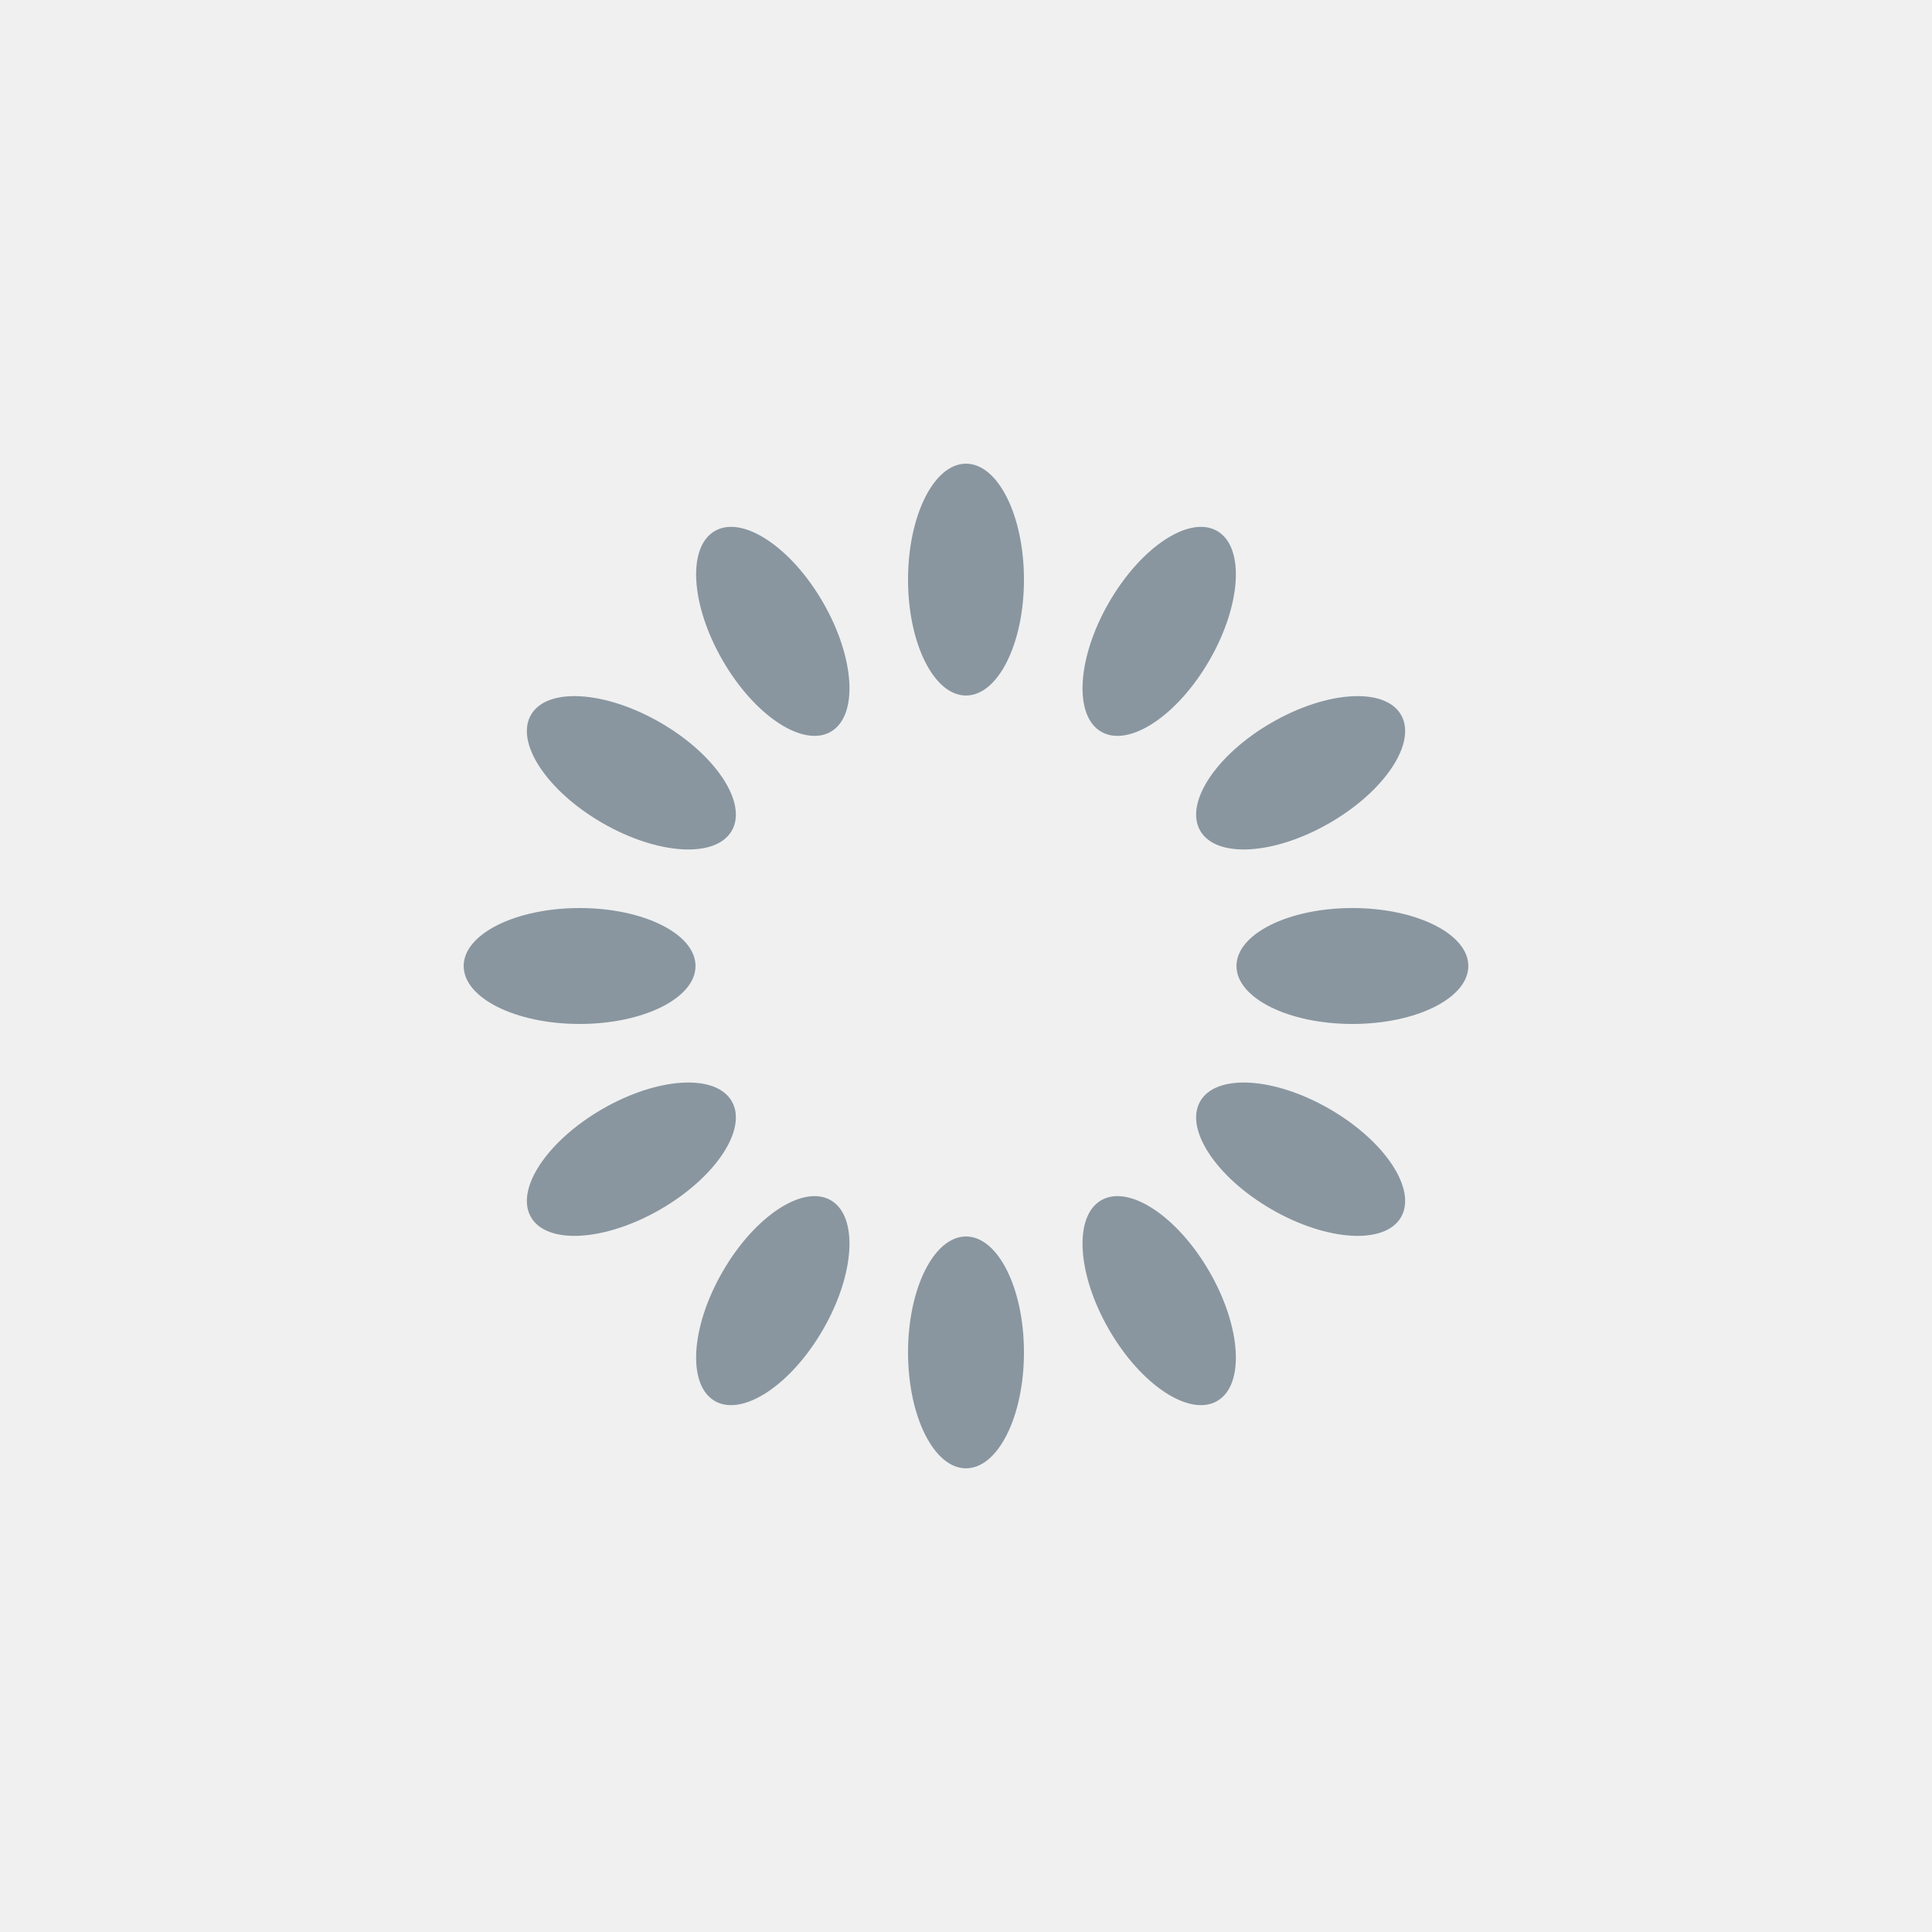
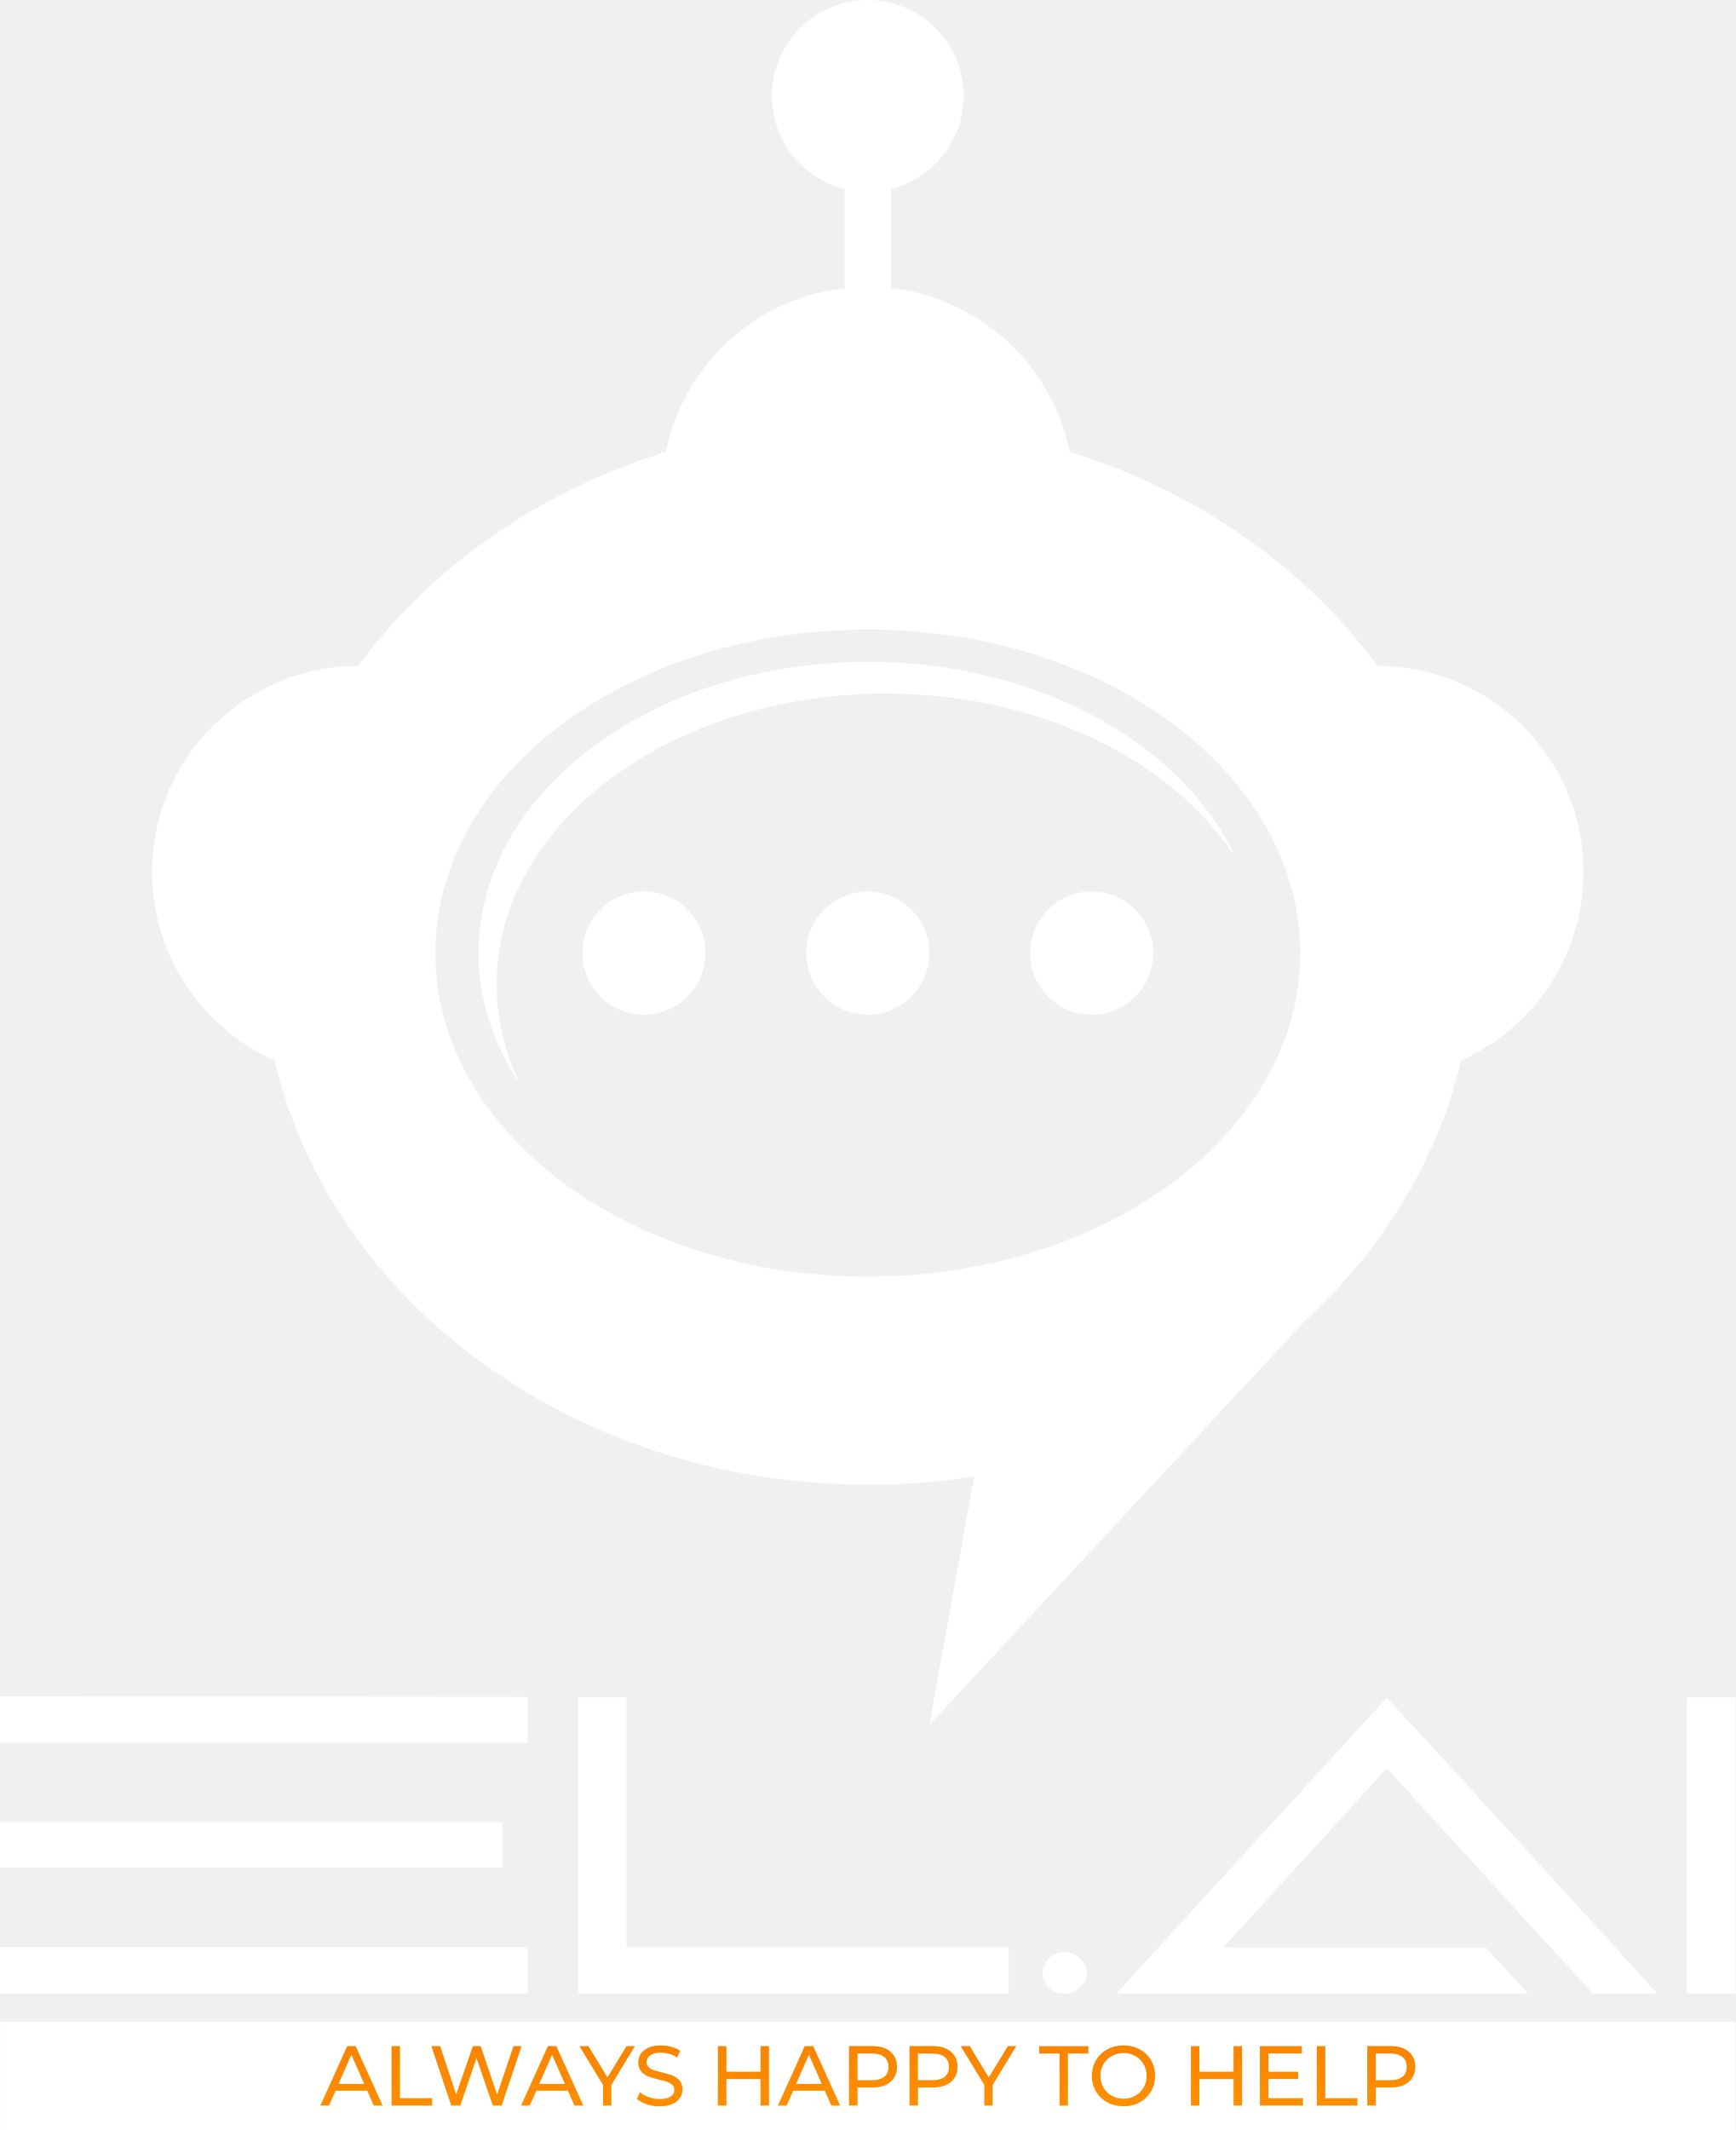
- <svg xmlns="http://www.w3.org/2000/svg" viewBox="0 0 100 100" preserveAspectRatio="xMidYMid" width="200" height="200" style="shape-rendering: auto; display: block; background: transparent;">
+ <svg xmlns="http://www.w3.org/2000/svg" id="Calque_1" version="1.1" viewBox="0 0 326.98 401.2">
+   <defs>
+     <style>
+       .st0 {
+         fill: url(#Dégradé_sans_nom_11);
+       }
+ 
+       .st1 {
+         fill: url(#Dégradé_sans_nom_7);
+       }
+ 
+       .st2 {
+         fill: url(#Dégradé_sans_nom_6);
+       }
+ 
+       .st3 {
+         fill: url(#Dégradé_sans_nom_14);
+       }
+ 
+       .st4 {
+         fill: url(#Dégradé_sans_nom_13);
+       }
+ 
+       .st5 {
+         fill: #fff;
+       }
+ 
+       .st6 {
+         fill: url(#Dégradé_sans_nom_2);
+       }
+ 
+       .st7 {
+         fill: url(#Dégradé_sans_nom);
+       }
+ 
+       .st8 {
+         fill: url(#Dégradé_sans_nom_9);
+       }
+ 
+       .st9 {
+         fill: url(#Dégradé_sans_nom_4);
+       }
+ 
+       .st10 {
+         fill: url(#Dégradé_sans_nom_12);
+       }
+ 
+       .st11 {
+         fill: url(#Dégradé_sans_nom_16);
+       }
+ 
+       .st12 {
+         fill: url(#Dégradé_sans_nom_3);
+       }
+ 
+       .st13 {
+         fill: url(#Dégradé_sans_nom_15);
+       }
+ 
+       .st14 {
+         fill: url(#Dégradé_sans_nom_5);
+       }
+ 
+       .st15 {
+         fill: url(#Dégradé_sans_nom_10);
+       }
+ 
+       .st16 {
+         fill: url(#Dégradé_sans_nom_17);
+       }
+ 
+       .st17 {
+         fill: url(#Dégradé_sans_nom_8);
+       }
+     </style>
+     <linearGradient id="Dégradé_sans_nom" data-name="Dégradé sans nom" x1="66.24" y1="1.64" x2="66.03" y2="37.17" gradientTransform="translate(0 401.2) scale(1 -1)" gradientUnits="userSpaceOnUse">
+       <stop offset="0" stop-color="#ff9100" />
+       <stop offset="1" stop-color="#ed6f01" />
+     </linearGradient>
+     <linearGradient id="Dégradé_sans_nom_2" data-name="Dégradé sans nom 2" x1="77.61" y1="1.7" x2="77.4" y2="37.24" gradientTransform="translate(0 401.2) scale(1 -1)" gradientUnits="userSpaceOnUse">
+       <stop offset="0" stop-color="#ff9100" />
+       <stop offset="1" stop-color="#ed6f01" />
+     </linearGradient>
+     <linearGradient id="Dégradé_sans_nom_3" data-name="Dégradé sans nom 3" x1="89.85" y1="1.78" x2="89.64" y2="37.31" gradientTransform="translate(0 401.2) scale(1 -1)" gradientUnits="userSpaceOnUse">
+       <stop offset="0" stop-color="#ff9100" />
+       <stop offset="1" stop-color="#ed6f01" />
+     </linearGradient>
+     <linearGradient id="Dégradé_sans_nom_4" data-name="Dégradé sans nom 4" x1="104.05" y1="1.86" x2="103.84" y2="37.4" gradientTransform="translate(0 401.2) scale(1 -1)" gradientUnits="userSpaceOnUse">
+       <stop offset="0" stop-color="#ff9100" />
+       <stop offset="1" stop-color="#ed6f01" />
+     </linearGradient>
+     <linearGradient id="Dégradé_sans_nom_5" data-name="Dégradé sans nom 5" x1="114.47" y1="1.92" x2="114.26" y2="37.46" gradientTransform="translate(0 401.2) scale(1 -1)" gradientUnits="userSpaceOnUse">
+       <stop offset="0" stop-color="#ff9100" />
+       <stop offset="1" stop-color="#ed6f01" />
+     </linearGradient>
+     <linearGradient id="Dégradé_sans_nom_6" data-name="Dégradé sans nom 6" x1="124.31" y1="1.98" x2="124.1" y2="37.52" gradientTransform="translate(0 401.2) scale(1 -1)" gradientUnits="userSpaceOnUse">
+       <stop offset="0" stop-color="#ff9100" />
+       <stop offset="1" stop-color="#ed6f01" />
+     </linearGradient>
+     <linearGradient id="Dégradé_sans_nom_7" data-name="Dégradé sans nom 7" x1="140.11" y1="2.07" x2="139.9" y2="37.61" gradientTransform="translate(0 401.2) scale(1 -1)" gradientUnits="userSpaceOnUse">
+       <stop offset="0" stop-color="#ff9100" />
+       <stop offset="1" stop-color="#ed6f01" />
+     </linearGradient>
+     <linearGradient id="Dégradé_sans_nom_8" data-name="Dégradé sans nom 8" x1="152.43" y1="2.15" x2="152.22" y2="37.68" gradientTransform="translate(0 401.2) scale(1 -1)" gradientUnits="userSpaceOnUse">
+       <stop offset="0" stop-color="#ff9100" />
+       <stop offset="1" stop-color="#ed6f01" />
+     </linearGradient>
+     <linearGradient id="Dégradé_sans_nom_9" data-name="Dégradé sans nom 9" x1="164.51" y1="2.22" x2="164.3" y2="37.76" gradientTransform="translate(0 401.2) scale(1 -1)" gradientUnits="userSpaceOnUse">
+       <stop offset="0" stop-color="#ff9100" />
+       <stop offset="1" stop-color="#ed6f01" />
+     </linearGradient>
+     <linearGradient id="Dégradé_sans_nom_10" data-name="Dégradé sans nom 10" x1="175.91" y1="2.29" x2="175.7" y2="37.82" gradientTransform="translate(0 401.2) scale(1 -1)" gradientUnits="userSpaceOnUse">
+       <stop offset="0" stop-color="#ff9100" />
+       <stop offset="1" stop-color="#ed6f01" />
+     </linearGradient>
+     <linearGradient id="Dégradé_sans_nom_11" data-name="Dégradé sans nom 11" x1="186.3" y1="2.35" x2="186.09" y2="37.88" gradientTransform="translate(0 401.2) scale(1 -1)" gradientUnits="userSpaceOnUse">
+       <stop offset="0" stop-color="#ff9100" />
+       <stop offset="1" stop-color="#ed6f01" />
+     </linearGradient>
+     <linearGradient id="Dégradé_sans_nom_12" data-name="Dégradé sans nom 12" x1="200.48" y1="2.43" x2="200.27" y2="37.97" gradientTransform="translate(0 401.2) scale(1 -1)" gradientUnits="userSpaceOnUse">
+       <stop offset="0" stop-color="#ff9100" />
+       <stop offset="1" stop-color="#ed6f01" />
+     </linearGradient>
+     <linearGradient id="Dégradé_sans_nom_13" data-name="Dégradé sans nom 13" x1="211.71" y1="2.5" x2="211.5" y2="38.04" gradientTransform="translate(0 401.2) scale(1 -1)" gradientUnits="userSpaceOnUse">
+       <stop offset="0" stop-color="#ff9100" />
+       <stop offset="1" stop-color="#ed6f01" />
+     </linearGradient>
+     <linearGradient id="Dégradé_sans_nom_14" data-name="Dégradé sans nom 14" x1="229.23" y1="2.6" x2="229.02" y2="38.14" gradientTransform="translate(0 401.2) scale(1 -1)" gradientUnits="userSpaceOnUse">
+       <stop offset="0" stop-color="#ff9100" />
+       <stop offset="1" stop-color="#ed6f01" />
+     </linearGradient>
+     <linearGradient id="Dégradé_sans_nom_15" data-name="Dégradé sans nom 15" x1="241.44" y1="2.67" x2="241.23" y2="38.21" gradientTransform="translate(0 401.2) scale(1 -1)" gradientUnits="userSpaceOnUse">
+       <stop offset="0" stop-color="#ff9100" />
+       <stop offset="1" stop-color="#ed6f01" />
+     </linearGradient>
+     <linearGradient id="Dégradé_sans_nom_16" data-name="Dégradé sans nom 16" x1="251.93" y1="2.74" x2="251.72" y2="38.27" gradientTransform="translate(0 401.2) scale(1 -1)" gradientUnits="userSpaceOnUse">
+       <stop offset="0" stop-color="#ff9100" />
+       <stop offset="1" stop-color="#ed6f01" />
+     </linearGradient>
+     <linearGradient id="Dégradé_sans_nom_17" data-name="Dégradé sans nom 17" x1="262.14" y1="2.8" x2="261.93" y2="38.33" gradientTransform="translate(0 401.2) scale(1 -1)" gradientUnits="userSpaceOnUse">
+       <stop offset="0" stop-color="#ff9100" />
+       <stop offset="1" stop-color="#ed6f01" />
+     </linearGradient>
+   </defs>
  <g>
-     <g transform="rotate(0 50 50)">
-       <rect fill="#8996a0" height="12" width="6" ry="6" rx="3" y="24" x="47">
-         <animate repeatCount="indefinite" begin="-0.917s" dur="1s" keyTimes="0;1" values="1;0" attributeName="opacity" />
-       </rect>
+     <path class="st5" d="M167.86,54.27v-18.68c7.86-1.95,13.69-9.06,13.69-17.53,0-9.98-8.09-18.06-18.06-18.06s-18.06,8.09-18.06,18.06c0,8.47,5.83,15.57,13.69,17.53v18.68c-19.38,2.17-34.45,18.61-34.45,38.57h77.63c0-19.96-15.07-36.39-34.45-38.57h.01Z" />
+     <path class="st5" d="M132.89,179.52c0,6.39-5.18,11.58-11.58,11.58s-11.57-5.19-11.57-11.58,5.18-11.57,11.57-11.57,11.58,5.18,11.58,11.57Z" />
+     <path class="st5" d="M175.06,179.52c0,6.39-5.18,11.58-11.57,11.58s-11.57-5.19-11.57-11.58,5.18-11.57,11.57-11.57,11.57,5.18,11.57,11.57Z" />
+     <path class="st5" d="M232.57,161.12c-11.98-18.08-36.91-30.51-65.72-30.51-40.49,0-73.32,24.55-73.32,54.83,0,6.46,1.5,12.65,4.24,18.4-4.86-7.33-7.59-15.58-7.59-24.32,0-30.28,32.82-54.83,73.31-54.83,31.86,0,58.97,15.2,69.08,36.43h0Z" />
+     <path class="st5" d="M217.24,179.52c0,6.39-5.18,11.58-11.57,11.58s-11.57-5.19-11.57-11.58,5.18-11.57,11.57-11.57,11.57,5.18,11.57,11.57Z" />
+     <path class="st5" d="M232.57,161.12c-11.98-18.08-36.91-30.51-65.72-30.51-40.49,0-73.32,24.55-73.32,54.83,0,6.46,1.5,12.65,4.24,18.4-4.86-7.33-7.59-15.58-7.59-24.32,0-30.28,32.82-54.83,73.31-54.83,31.86,0,58.97,15.2,69.08,36.43h0Z" />
+     <path class="st5" d="M259.51,125.44c-13.57-18.53-33.92-32.87-57.97-40.33-11.9-3.7-24.7-5.71-38.05-5.71s-26.15,2.01-38.05,5.71c-24.05,7.46-44.4,21.8-57.97,40.33-10.72,0-20.42,4.35-27.45,11.37-7.03,7.02-11.37,16.73-11.37,27.45,0,15.83,9.49,29.44,23.09,35.48,10.65,45.61,56.64,79.91,111.75,79.91,6.84,0,13.53-.53,20.04-1.54l-8.47,46.83,70.65-76h0c14.65-13.39,25.12-30.32,29.54-49.2,13.59-6.04,23.08-19.65,23.08-35.48,0-21.44-17.38-38.82-38.82-38.82h0ZM163.49,240.46c-44.99,0-81.47-27.28-81.47-60.94s36.48-60.94,81.47-60.94,81.47,27.29,81.47,60.94-36.47,60.94-81.47,60.94Z" />
+     <g>
+       <path class="st5" d="M132.89,179.52c0,6.39-5.18,11.58-11.58,11.58s-11.57-5.19-11.57-11.58,5.18-11.57,11.57-11.57,11.58,5.18,11.58,11.57Z" />
+       <path class="st5" d="M175.06,179.52c0,6.39-5.18,11.58-11.57,11.58s-11.57-5.19-11.57-11.58,5.18-11.57,11.57-11.57,11.57,5.18,11.57,11.57Z" />
+       <path class="st5" d="M217.24,179.52c0,6.39-5.18,11.58-11.57,11.58s-11.57-5.19-11.57-11.58,5.18-11.57,11.57-11.57,11.57,5.18,11.57,11.57Z" />
    </g>
-     <g transform="rotate(30 50 50)">
-       <rect fill="#8996a0" height="12" width="6" ry="6" rx="3" y="24" x="47">
-         <animate repeatCount="indefinite" begin="-0.833s" dur="1s" keyTimes="0;1" values="1;0" attributeName="opacity" />
-       </rect>
-     </g>
-     <g transform="rotate(60 50 50)">
-       <rect fill="#8996a0" height="12" width="6" ry="6" rx="3" y="24" x="47">
-         <animate repeatCount="indefinite" begin="-0.75s" dur="1s" keyTimes="0;1" values="1;0" attributeName="opacity" />
-       </rect>
-     </g>
-     <g transform="rotate(90 50 50)">
-       <rect fill="#8996a0" height="12" width="6" ry="6" rx="3" y="24" x="47">
-         <animate repeatCount="indefinite" begin="-0.667s" dur="1s" keyTimes="0;1" values="1;0" attributeName="opacity" />
-       </rect>
-     </g>
-     <g transform="rotate(120 50 50)">
-       <rect fill="#8996a0" height="12" width="6" ry="6" rx="3" y="24" x="47">
-         <animate repeatCount="indefinite" begin="-0.583s" dur="1s" keyTimes="0;1" values="1;0" attributeName="opacity" />
-       </rect>
-     </g>
-     <g transform="rotate(150 50 50)">
-       <rect fill="#8996a0" height="12" width="6" ry="6" rx="3" y="24" x="47">
-         <animate repeatCount="indefinite" begin="-0.5s" dur="1s" keyTimes="0;1" values="1;0" attributeName="opacity" />
-       </rect>
-     </g>
-     <g transform="rotate(180 50 50)">
-       <rect fill="#8996a0" height="12" width="6" ry="6" rx="3" y="24" x="47">
-         <animate repeatCount="indefinite" begin="-0.417s" dur="1s" keyTimes="0;1" values="1;0" attributeName="opacity" />
-       </rect>
-     </g>
-     <g transform="rotate(210 50 50)">
-       <rect fill="#8996a0" height="12" width="6" ry="6" rx="3" y="24" x="47">
-         <animate repeatCount="indefinite" begin="-0.333s" dur="1s" keyTimes="0;1" values="1;0" attributeName="opacity" />
-       </rect>
-     </g>
-     <g transform="rotate(240 50 50)">
-       <rect fill="#8996a0" height="12" width="6" ry="6" rx="3" y="24" x="47">
-         <animate repeatCount="indefinite" begin="-0.25s" dur="1s" keyTimes="0;1" values="1;0" attributeName="opacity" />
-       </rect>
-     </g>
-     <g transform="rotate(270 50 50)">
-       <rect fill="#8996a0" height="12" width="6" ry="6" rx="3" y="24" x="47">
-         <animate repeatCount="indefinite" begin="-0.167s" dur="1s" keyTimes="0;1" values="1;0" attributeName="opacity" />
-       </rect>
-     </g>
-     <g transform="rotate(300 50 50)">
-       <rect fill="#8996a0" height="12" width="6" ry="6" rx="3" y="24" x="47">
-         <animate repeatCount="indefinite" begin="-0.083s" dur="1s" keyTimes="0;1" values="1;0" attributeName="opacity" />
-       </rect>
-     </g>
-     <g transform="rotate(330 50 50)">
-       <rect fill="#8996a0" height="12" width="6" ry="6" rx="3" y="24" x="47">
-         <animate repeatCount="indefinite" begin="0s" dur="1s" keyTimes="0;1" values="1;0" attributeName="opacity" />
-       </rect>
-     </g>
-     <g />
+   </g>
+   <g>
+     <path class="st5" d="M99.41,319.62v8.68H0v-8.76l99.41.08h0ZM94.63,343.2v8.6H0v-8.6h94.63ZM0,366.7h99.41v8.76H0v-8.76Z" />
+     <path class="st5" d="M190.05,366.78v8.68h-81.09v-55.76h9.08v47.08h72.01Z" />
+     <path class="st5" d="M196.43,371.67c0-1.05.4-1.98,1.2-2.8.8-.81,1.75-1.22,2.87-1.22s2.1.41,2.95,1.22c.85.82,1.27,1.75,1.27,2.8s-.43,1.96-1.27,2.72c-.85.76-1.83,1.14-2.95,1.14s-2.07-.38-2.87-1.14-1.2-1.67-1.2-2.72Z" />
+     <path class="st5" d="M261.26,319.78c.96,1.01,2.59,2.76,4.9,5.26s5,5.43,8.08,8.8,6.4,7.01,9.96,10.91,7.08,7.75,10.55,11.55c3.48,3.8,6.74,7.38,9.8,10.75,3.05,3.37,5.62,6.2,7.69,8.48h-12.11s-.65-.7-1.79-1.95-2.63-2.87-4.46-4.86-3.9-4.25-6.21-6.77-4.67-5.11-7.09-7.77c-2.42-2.66-4.78-5.24-7.09-7.77-2.31-2.52-4.37-4.77-6.17-6.73-1.81-1.96-3.82-4.17-6.05-6.61l-30.83,33.77h49.47l7.97,8.68h-77.58l50.98-55.76-.02.02Z" />
+     <path class="st5" d="M317.82,375.46v-55.76h9.16v55.76h-9.16Z" />
+   </g>
+   <rect class="st5" x=".03" y="380.8" width="326.92" height="20.4" />
+   <g>
+     <path class="st7" d="M69.18,393.8h-5.95l-1.23,2.8h-1.65l5.07-11.2h1.58l5.09,11.2h-1.68l-1.23-2.8h0ZM68.62,392.52l-2.42-5.49-2.42,5.49h4.84Z" />
+     <path class="st6" d="M73.76,385.4h1.6v9.81h6.06v1.39h-7.66v-11.2Z" />
+     <path class="st12" d="M98.26,385.4l-3.74,11.2h-1.68l-3.06-8.94-3.06,8.94h-1.71l-3.74-11.2h1.65l3.02,9.1,3.15-9.1h1.47l3.09,9.15,3.09-9.15h1.52Z" />
+     <path class="st9" d="M106.99,393.8h-5.95l-1.23,2.8h-1.65l5.07-11.2h1.58l5.09,11.2h-1.68l-1.23-2.8h0ZM106.43,392.52l-2.42-5.49-2.42,5.49h4.84Z" />
+     <path class="st14" d="M115.18,392.73v3.87h-1.58v-3.9l-4.45-7.3h1.71l3.58,5.9,3.6-5.9h1.58l-4.45,7.33h0Z" />
+     <path class="st2" d="M121.83,396.34c-.78-.26-1.4-.6-1.85-1.02l.59-1.25c.43.38.97.7,1.64.94.67.24,1.35.36,2.06.36.93,0,1.62-.16,2.08-.47s.69-.73.69-1.26c0-.38-.12-.7-.38-.94-.25-.24-.56-.42-.93-.55s-.89-.27-1.56-.43c-.84-.2-1.52-.41-2.04-.61-.52-.2-.96-.51-1.33-.94-.37-.42-.55-.99-.55-1.7,0-.6.16-1.14.47-1.62.31-.48.79-.86,1.43-1.15.64-.29,1.43-.43,2.38-.43.66,0,1.31.09,1.95.26s1.19.42,1.65.74l-.53,1.28c-.47-.3-.97-.53-1.5-.68s-1.06-.23-1.57-.23c-.91,0-1.59.17-2.04.5s-.68.76-.68,1.28c0,.38.13.7.38.94s.57.43.95.56.89.28,1.54.42c.84.2,1.52.41,2.03.61.51.2.95.51,1.32.93.37.42.55.98.55,1.68,0,.59-.16,1.12-.48,1.61s-.81.87-1.46,1.15-1.45.42-2.4.42c-.84,0-1.66-.13-2.44-.39h.03Z" />
+     <path class="st1" d="M144.88,385.4v11.2h-1.6v-4.99h-6.43v4.99h-1.6v-11.2h1.6v4.82h6.43v-4.82h1.6Z" />
+     <path class="st17" d="M155.38,393.8h-5.95l-1.23,2.8h-1.65l5.07-11.2h1.58l5.09,11.2h-1.68l-1.23-2.8h0ZM154.82,392.52l-2.42-5.49-2.42,5.49h4.84Z" />
+     <path class="st8" d="M167.74,386.44c.83.69,1.25,1.65,1.25,2.86s-.42,2.17-1.25,2.86-1.97,1.04-3.42,1.04h-2.77v3.39h-1.6v-11.2h4.37c1.45,0,2.59.35,3.42,1.04h0ZM166.59,391.17c.53-.43.8-1.05.8-1.86s-.27-1.43-.8-1.86-1.31-.65-2.32-.65h-2.72v5.02h2.72c1.01,0,1.79-.22,2.32-.65h0Z" />
+     <path class="st15" d="M179.14,386.44c.83.69,1.25,1.65,1.25,2.86s-.42,2.17-1.25,2.86-1.97,1.04-3.42,1.04h-2.77v3.39h-1.6v-11.2h4.37c1.45,0,2.59.35,3.42,1.04h0ZM177.98,391.17c.53-.43.8-1.05.8-1.86s-.27-1.43-.8-1.86-1.31-.65-2.32-.65h-2.72v5.02h2.72c1.01,0,1.79-.22,2.32-.65h0Z" />
+     <path class="st0" d="M187.02,392.73v3.87h-1.58v-3.9l-4.45-7.3h1.71l3.58,5.9,3.6-5.9h1.58l-4.45,7.33h.01Z" />
+     <path class="st10" d="M199.62,386.8h-3.84v-1.39h9.26v1.39h-3.84v9.81h-1.58v-9.81h0Z" />
+     <path class="st4" d="M208.62,395.99c-.91-.5-1.62-1.18-2.14-2.06s-.78-1.85-.78-2.93.26-2.05.78-2.93c.52-.87,1.23-1.56,2.14-2.06s1.93-.74,3.06-.74,2.13.25,3.04.74c.91.5,1.62,1.18,2.13,2.05s.77,1.85.77,2.94-.26,2.07-.77,2.94c-.51.87-1.22,1.55-2.13,2.05s-1.92.74-3.04.74-2.15-.25-3.06-.74ZM213.9,394.75c.66-.37,1.17-.89,1.55-1.54.38-.66.57-1.39.57-2.2s-.19-1.54-.57-2.2-.9-1.17-1.55-1.54-1.39-.56-2.22-.56-1.57.19-2.23.56-1.19.89-1.57,1.54c-.38.66-.57,1.39-.57,2.2s.19,1.54.57,2.2.9,1.17,1.57,1.54,1.41.56,2.23.56,1.56-.19,2.22-.56Z" />
+     <path class="st3" d="M234,385.4v11.2h-1.6v-4.99h-6.43v4.99h-1.6v-11.2h1.6v4.82h6.43v-4.82h1.6Z" />
+     <path class="st13" d="M245.49,395.21v1.39h-8.13v-11.2h7.9v1.39h-6.3v3.44h5.62v1.36h-5.62v3.62h6.53Z" />
+     <path class="st11" d="M248.08,385.4h1.6v9.81h6.06v1.39h-7.66v-11.2Z" />
+     <path class="st16" d="M265.38,386.44c.83.69,1.25,1.65,1.25,2.86s-.42,2.17-1.25,2.86-1.97,1.04-3.42,1.04h-2.77v3.39h-1.6v-11.2h4.37c1.45,0,2.59.35,3.42,1.04h0ZM264.22,391.17c.53-.43.8-1.05.8-1.86s-.27-1.43-.8-1.86-1.31-.65-2.32-.65h-2.72v5.02h2.72c1.01,0,1.79-.22,2.32-.65h0Z" />
  </g>
</svg>
